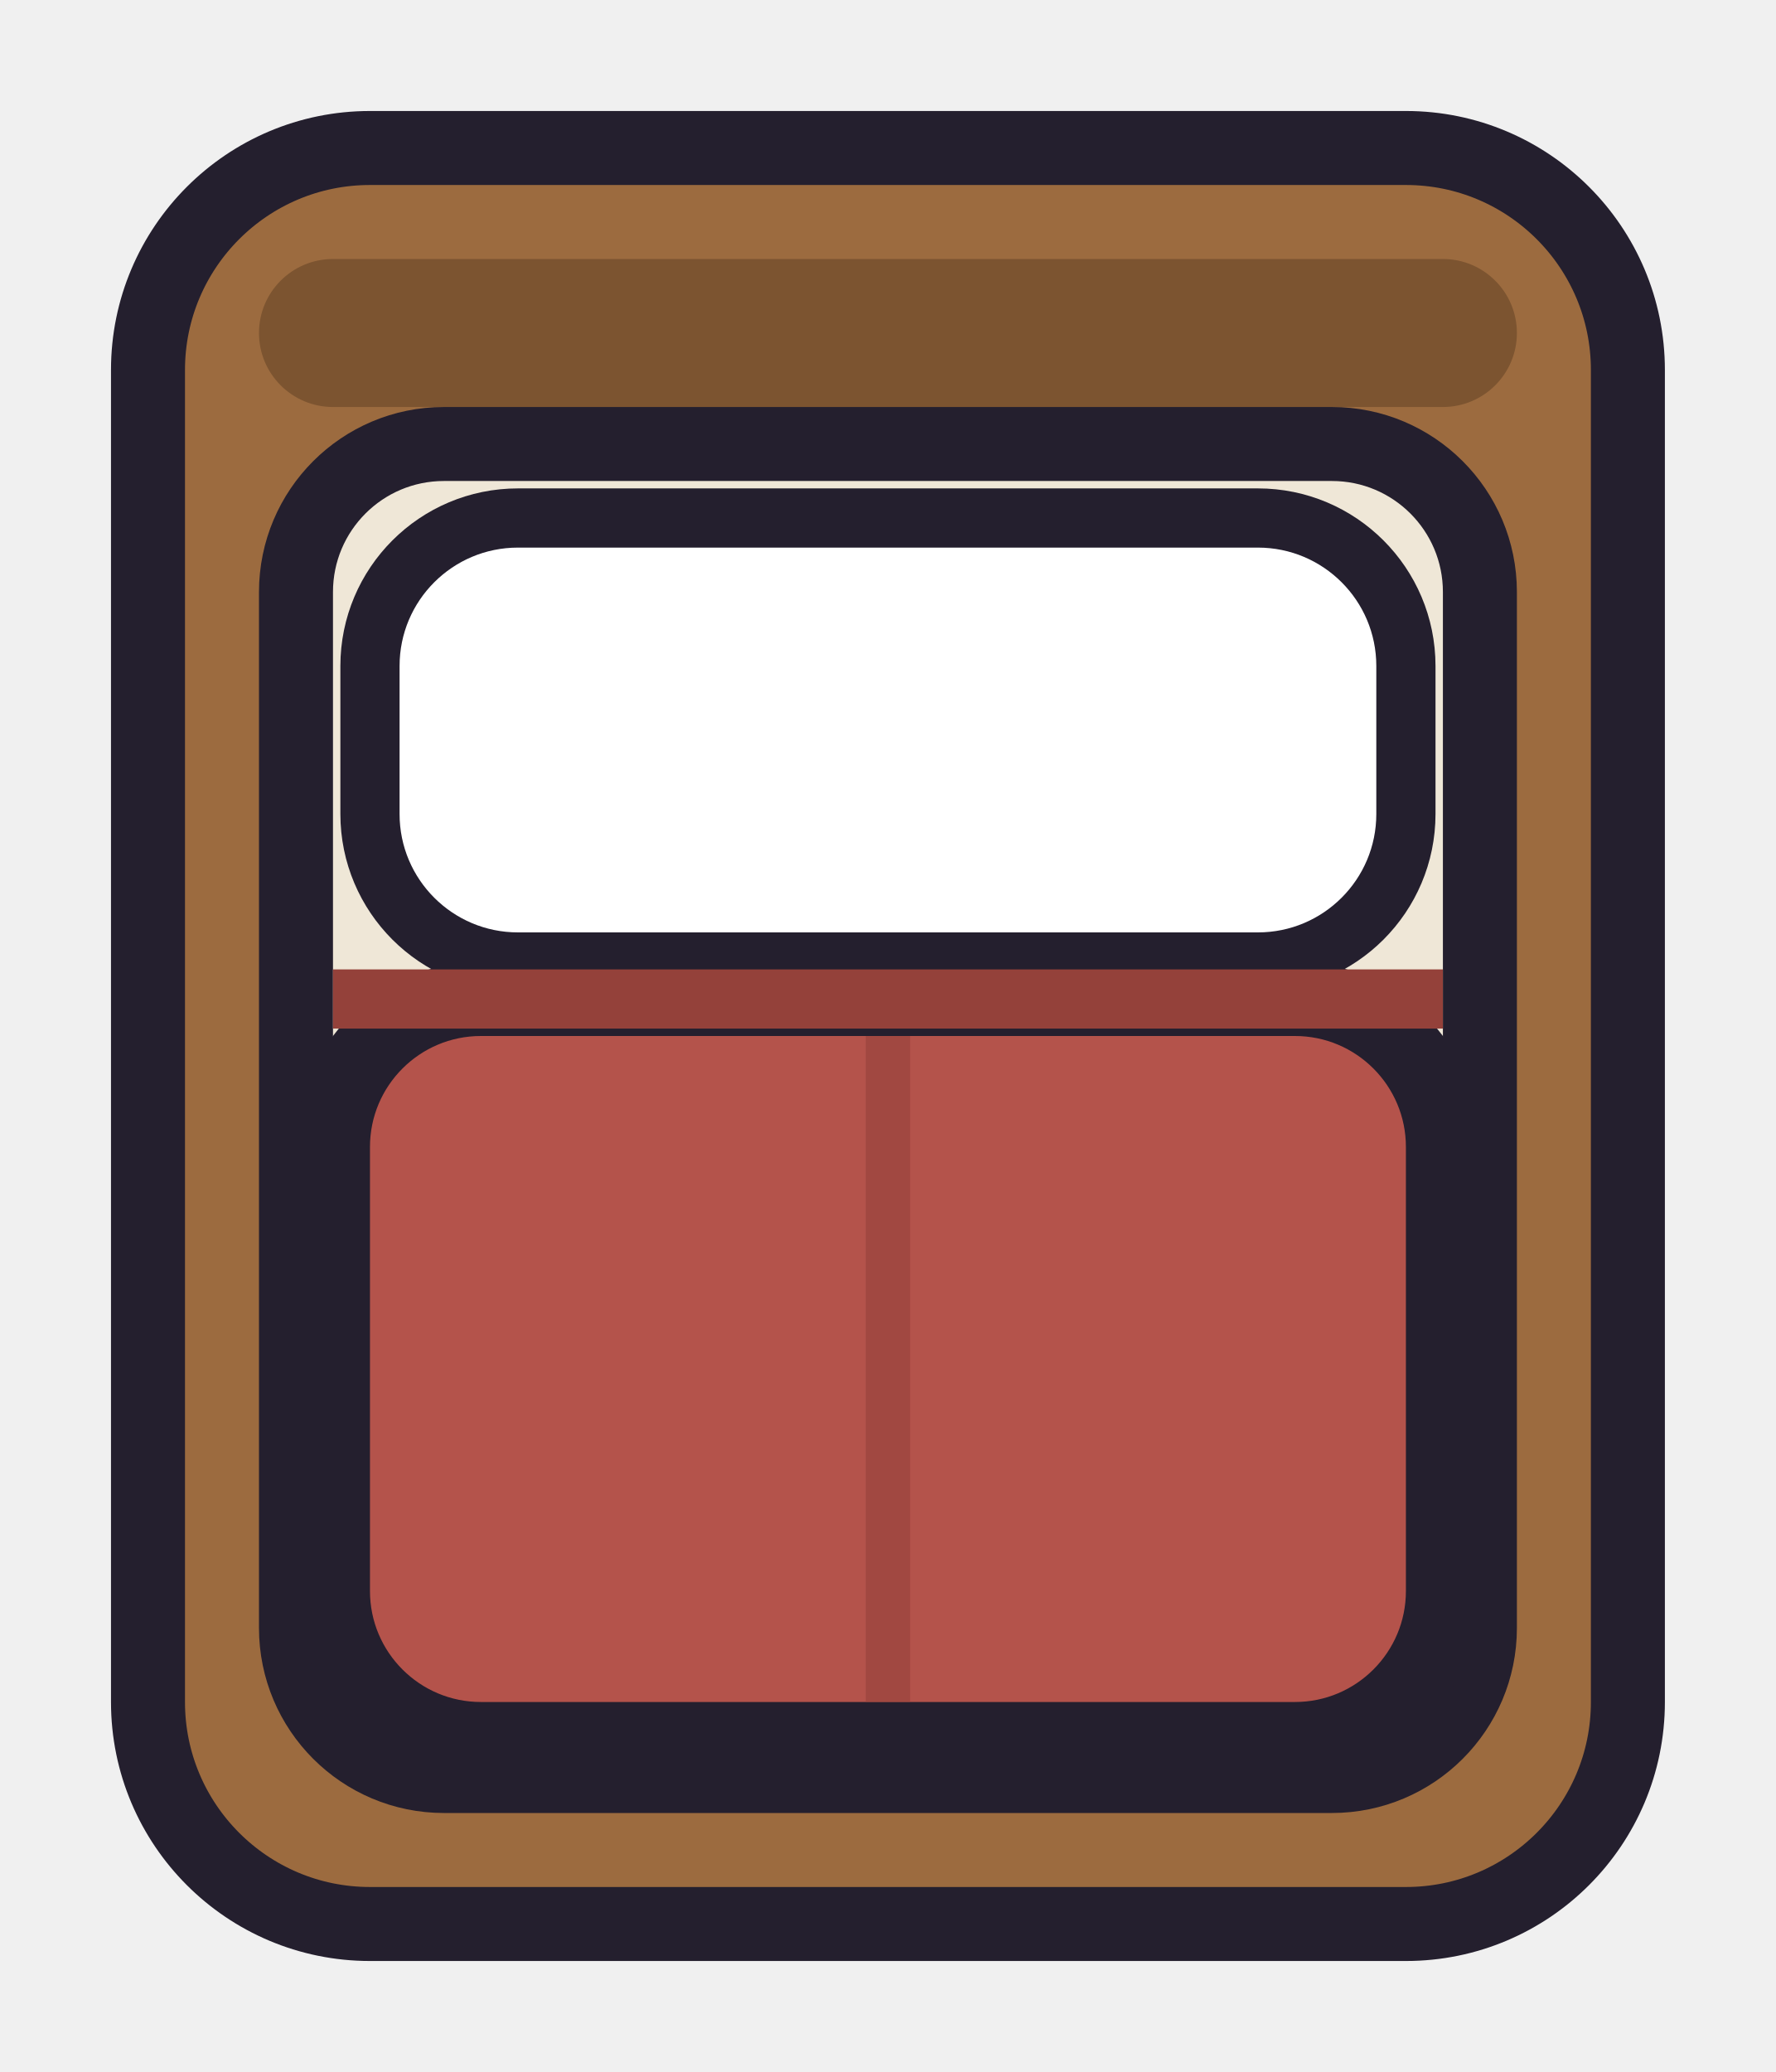
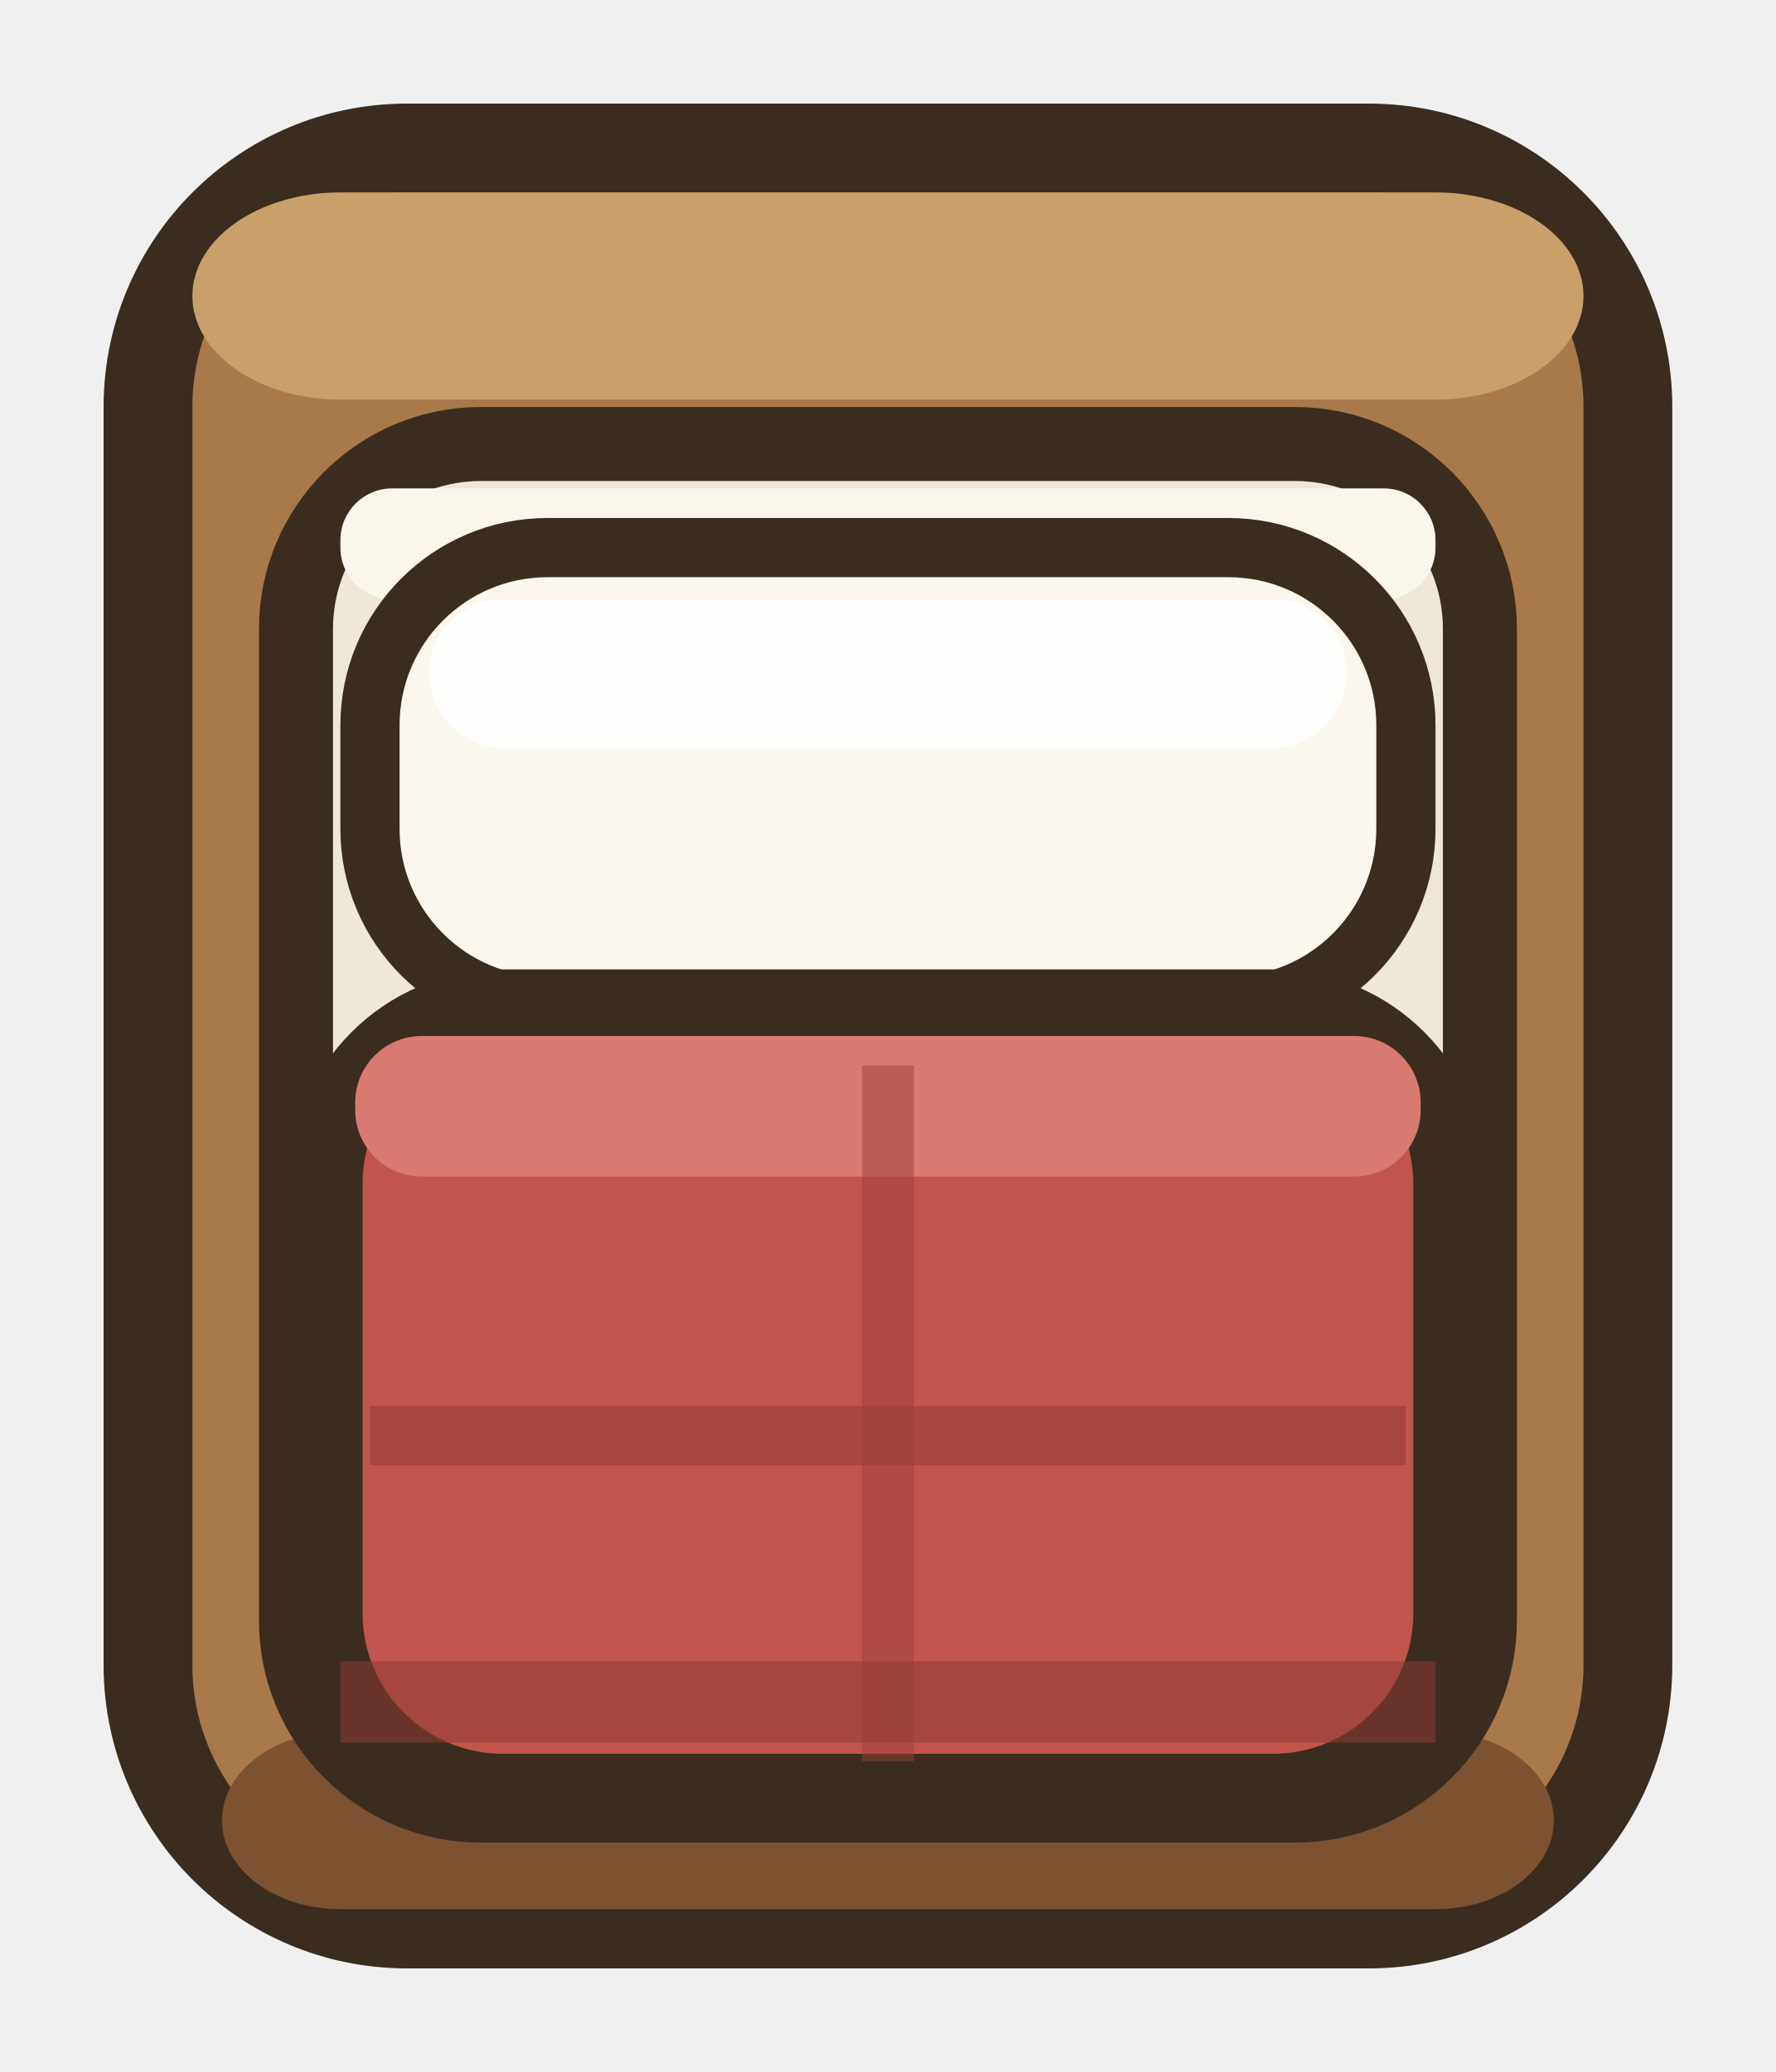
<svg xmlns="http://www.w3.org/2000/svg" width="24" height="28" viewBox="0 0 24 28">
-   <rect x="2" y="2" width="20" height="24" rx="3" fill="#9c6b3f" stroke="#241f2e" stroke-width="1" />
-   <rect x="3.5" y="3.5" width="17" height="2" rx="1" fill="#7c5430" />
-   <rect x="4" y="6" width="16" height="18" rx="2" fill="#efe7d7" stroke="#241f2e" stroke-width="1" />
-   <rect x="5" y="7" width="14" height="6" rx="2" fill="#ffffff" stroke="#241f2e" stroke-width="0.8" />
-   <rect x="4.5" y="13.5" width="15" height="10" rx="2" fill="#b4534b" stroke="#241f2e" stroke-width="1" />
-   <line x1="4.5" y1="13.5" x2="19.5" y2="13.5" stroke="#94413a" stroke-width="0.8" />
-   <line x1="12" y1="14" x2="12" y2="23" stroke="#94413a" stroke-width="0.6" opacity="0.6" />
+   <rect x="2" y="2" width="20" height="24" rx="3.5" fill="#a9794a" stroke="#3a2c1e" stroke-width="1.2" />
+   <rect x="2.6" y="2.6" width="18.8" height="2.8" rx="2" fill="#c9a06a" />
+   <rect x="3" y="23.4" width="18" height="2.4" rx="1.6" fill="#7c5230" />
+   <rect x="4" y="6" width="16" height="18.4" rx="2.5" fill="#efe7d7" stroke="#3a2c1e" stroke-width="1" />
+   <rect x="4.6" y="6.6" width="14.8" height="1.5" rx="0.7" fill="#fbf6ec" />
+   <rect x="5" y="7.4" width="14" height="6.2" rx="2.4" fill="#fbf7ef" stroke="#3a2c1e" stroke-width="0.8" />
+   <rect x="5.8" y="8.1" width="12.4" height="2" rx="1" fill="#ffffff" opacity="0.85" />
+   <rect x="4.4" y="13.6" width="15.2" height="10.6" rx="2.4" fill="#c2554c" stroke="#3a2c1e" stroke-width="1" />
+   <rect x="4.8" y="14" width="14.4" height="1.9" rx="0.9" fill="#d97a70" />
+   <path d="M5 19.4 H19" stroke="#9b403a" stroke-width="0.8" opacity="0.7" />
+   <path d="M12 14.4 V23.8" stroke="#9b403a" stroke-width="0.7" opacity="0.5" />
+   <path d="M4.6 23 H19.4" stroke="#8e3a34" stroke-width="1.1" opacity="0.55" />
</svg>
